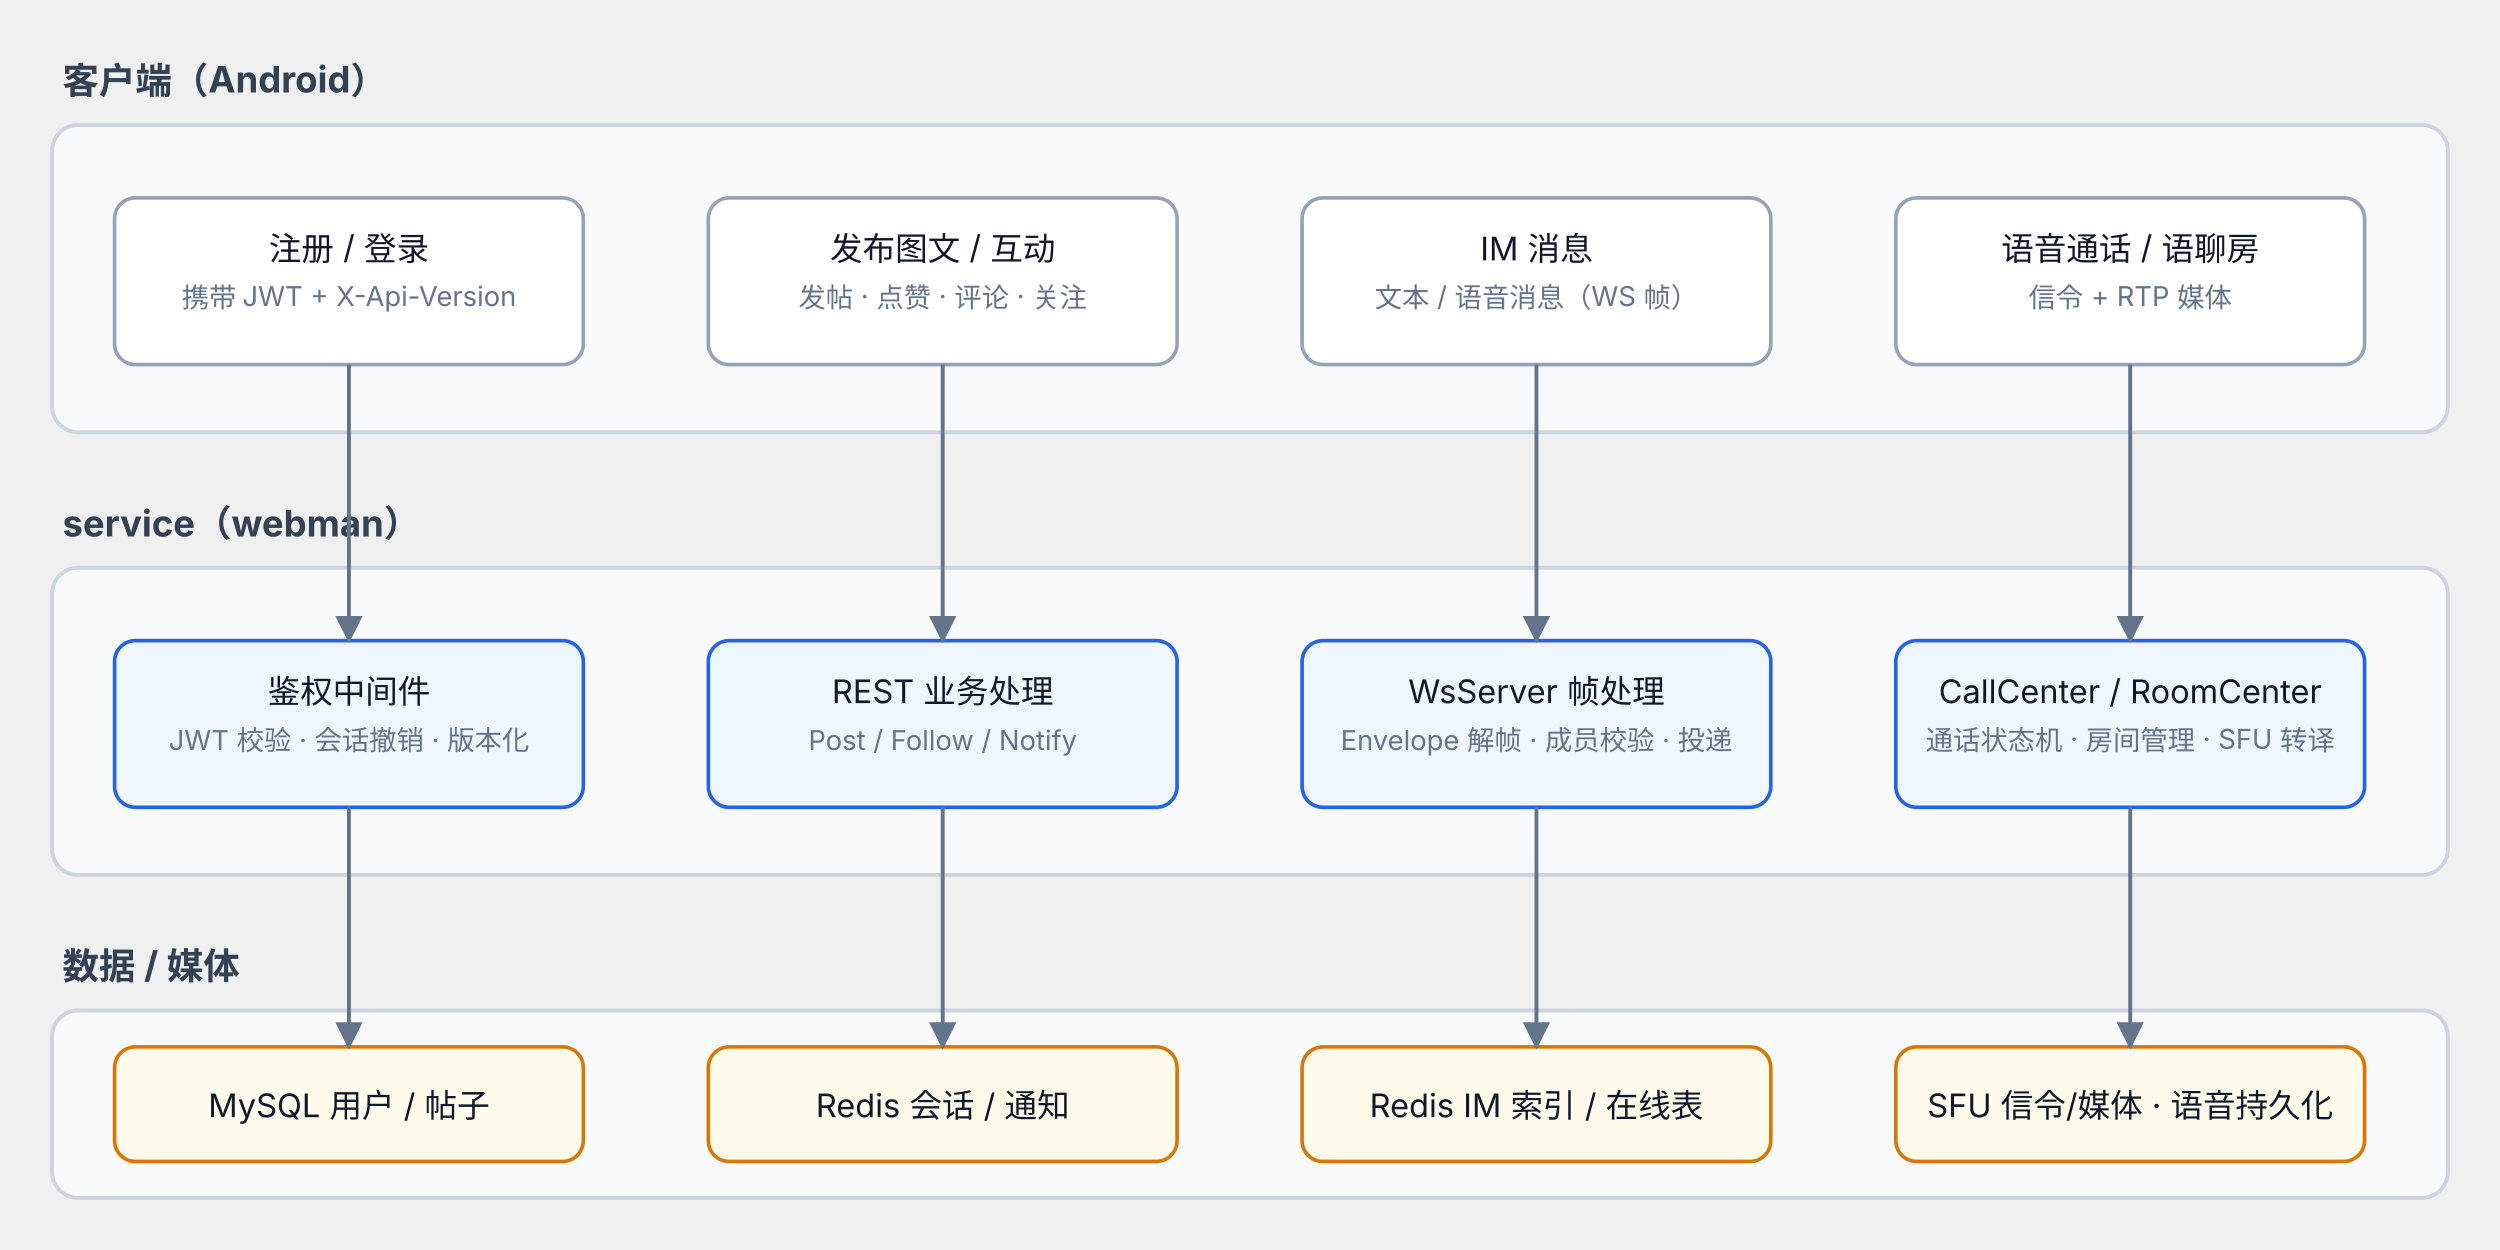
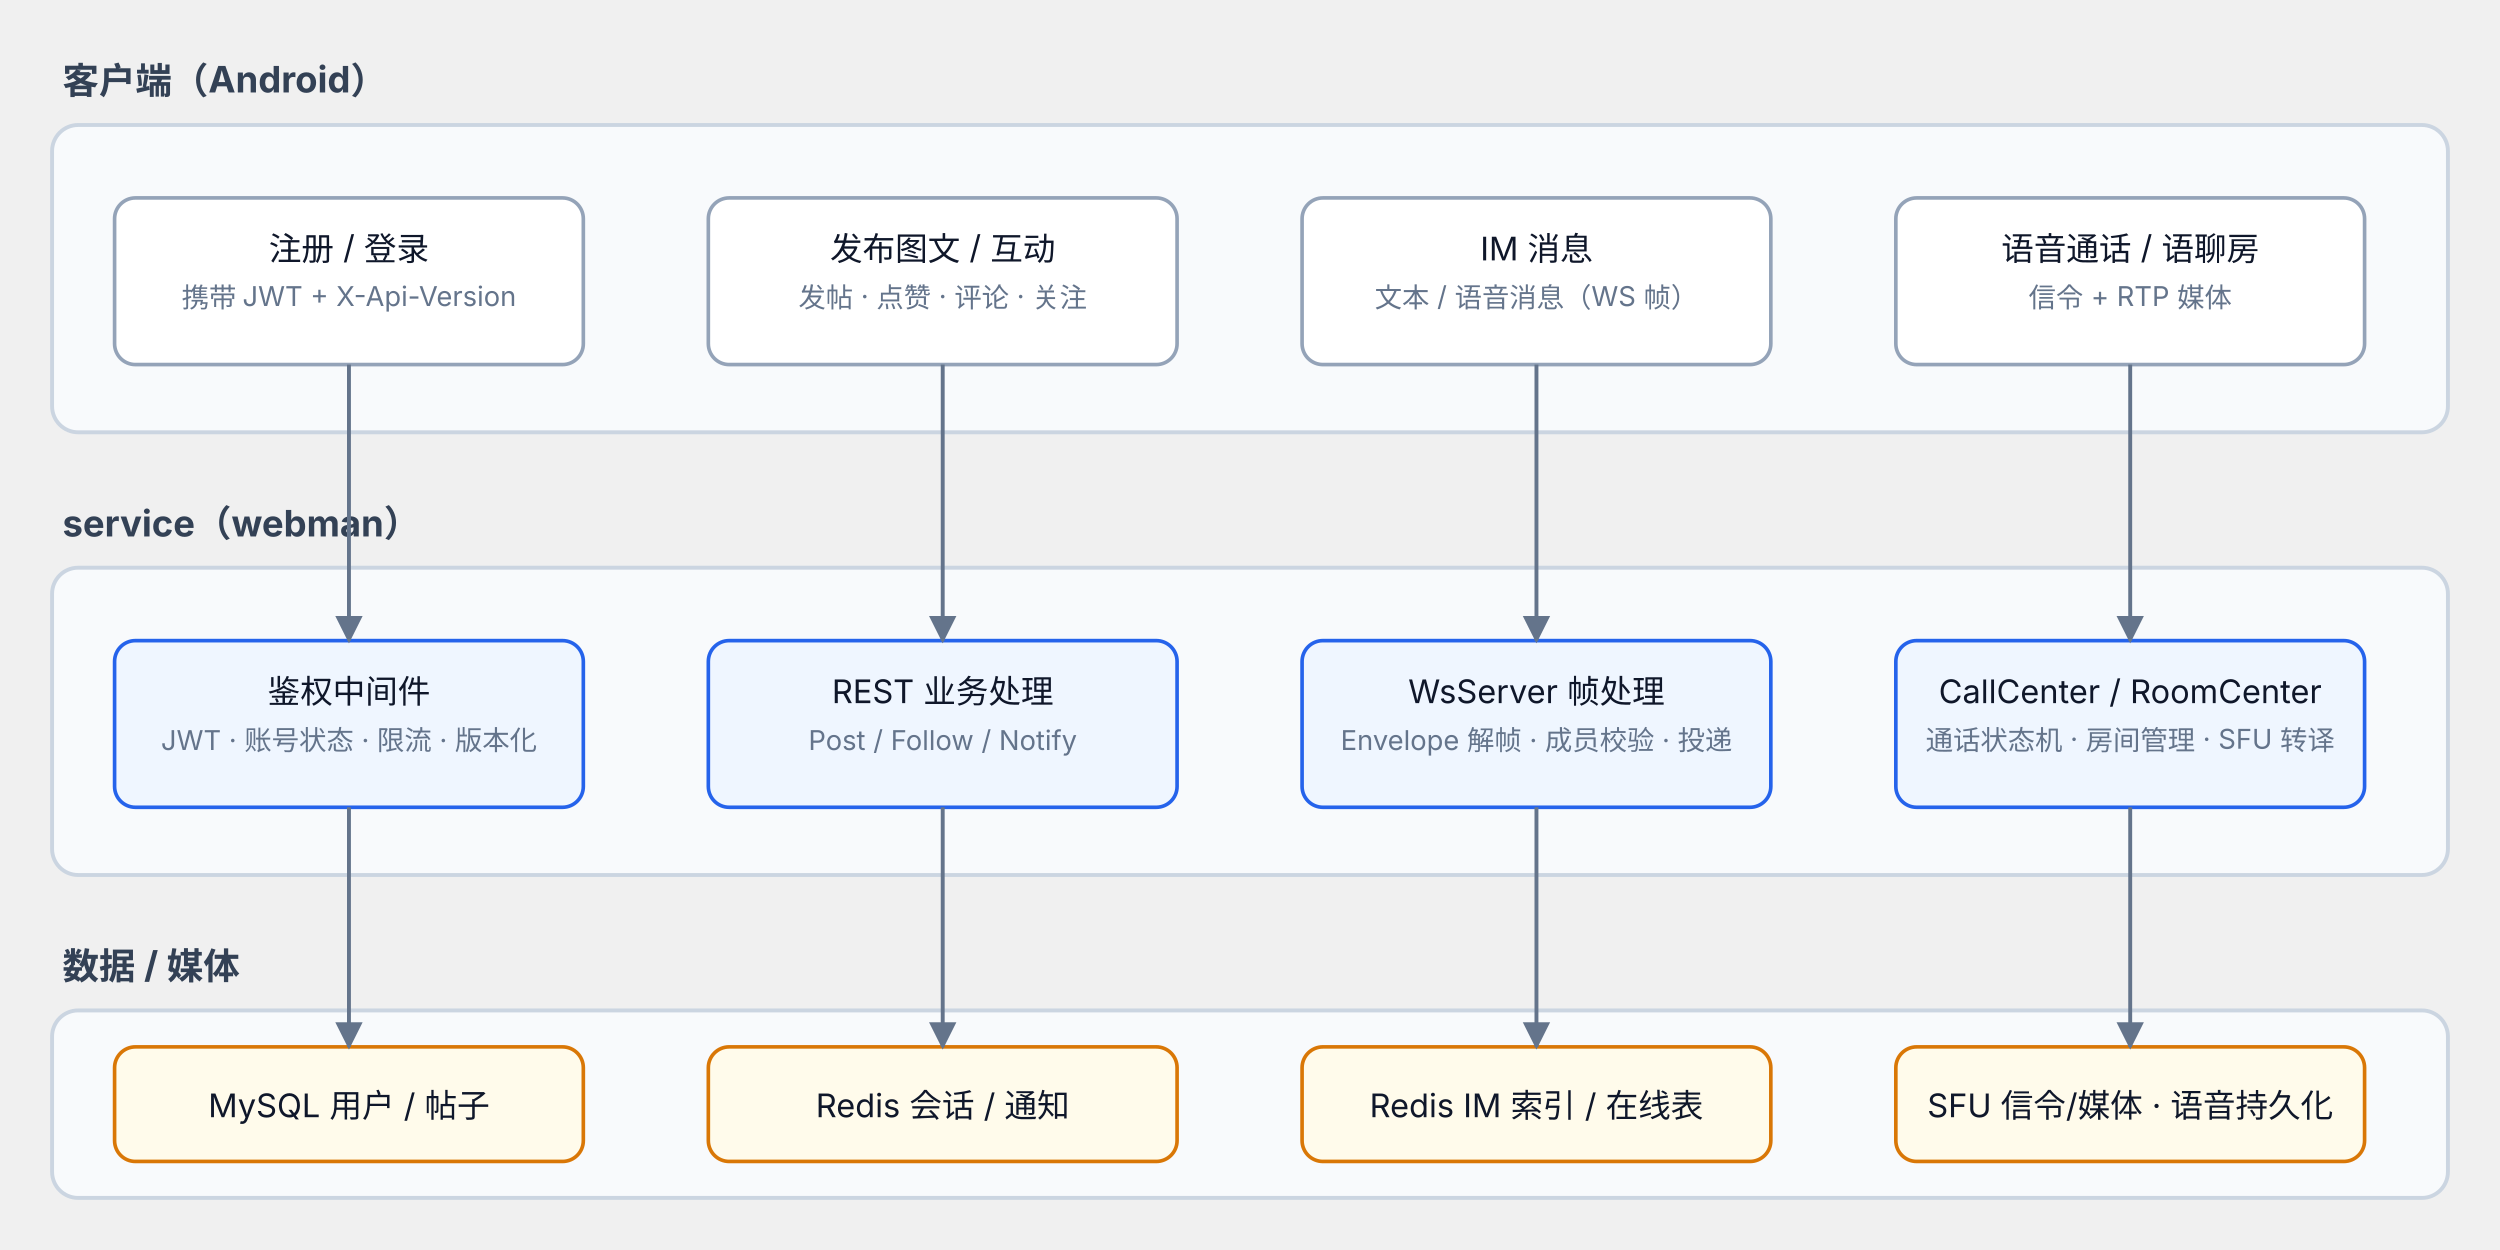
<svg xmlns="http://www.w3.org/2000/svg" viewBox="0 0 960 480" width="100%" font-family="system-ui, -apple-system, 'Segoe UI', 'PingFang SC', 'Microsoft YaHei', sans-serif">
  <defs>
    <marker id="arr" viewBox="0 0 10 10" refX="9" refY="5" markerWidth="7" markerHeight="7" orient="auto-start-reverse">
      <path d="M 0 0 L 10 5 L 0 10 z" fill="#64748b" />
    </marker>
  </defs>
  <style>
    .lane { fill: #f8fafc; stroke: #cbd5e1; stroke-width: 1.5; rx: 10 }
    .b1   { fill: #ffffff; stroke: #94a3b8; stroke-width: 1.4; rx: 8 }
    .b2   { fill: #eff6ff; stroke: #2563eb; stroke-width: 1.4; rx: 8 }
    .b3   { fill: #fffbeb; stroke: #d97706; stroke-width: 1.4; rx: 8 }
    .lbl  { font-size: 14px; font-weight: 700; fill: #334155 }
    .t    { font-size: 12.5px; fill: #0f172a; text-anchor: middle }
    .ts   { font-size: 10.5px; fill: #64748b; text-anchor: middle }
    .edge { stroke: #64748b; stroke-width: 1.5; fill: none; marker-end: url(#arr) }
  </style>
  <text class="lbl" x="24" y="36">客户端（Android）</text>
  <rect class="lane" x="20" y="48" width="920" height="118" />
  <rect class="b1" x="44" y="76" width="180" height="64" />
  <text class="t" x="134" y="100">注册 / 登录</text>
  <text class="ts" x="134" y="118">携带 JWT + X-Api-Version</text>
  <rect class="b1" x="272" y="76" width="180" height="64" />
  <text class="t" x="362" y="100">发布图文 / 互动</text>
  <text class="ts" x="362" y="118">发帖 · 点赞 · 评论 · 关注</text>
  <rect class="b1" x="500" y="76" width="180" height="64" />
  <text class="t" x="590" y="100">IM 消息</text>
  <text class="ts" x="590" y="118">文本 / 语音消息（WS 帧）</text>
  <rect class="b1" x="728" y="76" width="180" height="64" />
  <text class="t" x="818" y="100">语音通话 / 语聊房</text>
  <text class="ts" x="818" y="118">信令 + RTP 媒体</text>
  <text class="lbl" x="24" y="206">service（webman）</text>
  <rect class="lane" x="20" y="218" width="920" height="118" />
  <rect class="b2" x="44" y="246" width="180" height="64" />
  <text class="t" x="134" y="270">鉴权中间件</text>
-   <text class="ts" x="134" y="288">JWT 校验 · 会话撤销 · 版本化</text>
+   <text class="ts" x="134" y="288">JWT · 账号状态 · 限流 · 版本化</text>
  <rect class="b2" x="272" y="246" width="180" height="64" />
  <text class="t" x="362" y="270">REST 业务处理</text>
  <text class="ts" x="362" y="288">Post / Follow / Notify</text>
  <rect class="b2" x="500" y="246" width="180" height="64" />
  <text class="t" x="590" y="270">WsServer 帧处理</text>
  <text class="ts" x="590" y="288">Envelope 解帧 · 成员校验 · 投递</text>
  <rect class="b2" x="728" y="246" width="180" height="64" />
  <text class="t" x="818" y="270">CallCenter / RoomCenter</text>
  <text class="ts" x="818" y="288">通话状态机 · 房间管理 · SFU 转译</text>
  <text class="lbl" x="24" y="376">数据 / 媒体</text>
  <rect class="lane" x="20" y="388" width="920" height="72" />
  <rect class="b3" x="44" y="402" width="180" height="44" />
  <text class="t" x="134" y="429">MySQL 用户 / 帖子</text>
  <rect class="b3" x="272" y="402" width="180" height="44" />
  <text class="t" x="362" y="429">Redis 会话 / 通知</text>
  <rect class="b3" x="500" y="402" width="180" height="44" />
  <text class="t" x="590" y="429">Redis IM 索引 / 在线表</text>
  <rect class="b3" x="728" y="402" width="180" height="44" />
  <text class="t" x="818" y="429">SFU 信令/媒体 · 语音持久化</text>
  <path class="edge" d="M 134 140 L 134 246" />
  <path class="edge" d="M 362 140 L 362 246" />
  <path class="edge" d="M 590 140 L 590 246" />
  <path class="edge" d="M 818 140 L 818 246" />
  <path class="edge" d="M 134 310 L 134 402" />
  <path class="edge" d="M 362 310 L 362 402" />
  <path class="edge" d="M 590 310 L 590 402" />
  <path class="edge" d="M 818 310 L 818 402" />
</svg>
